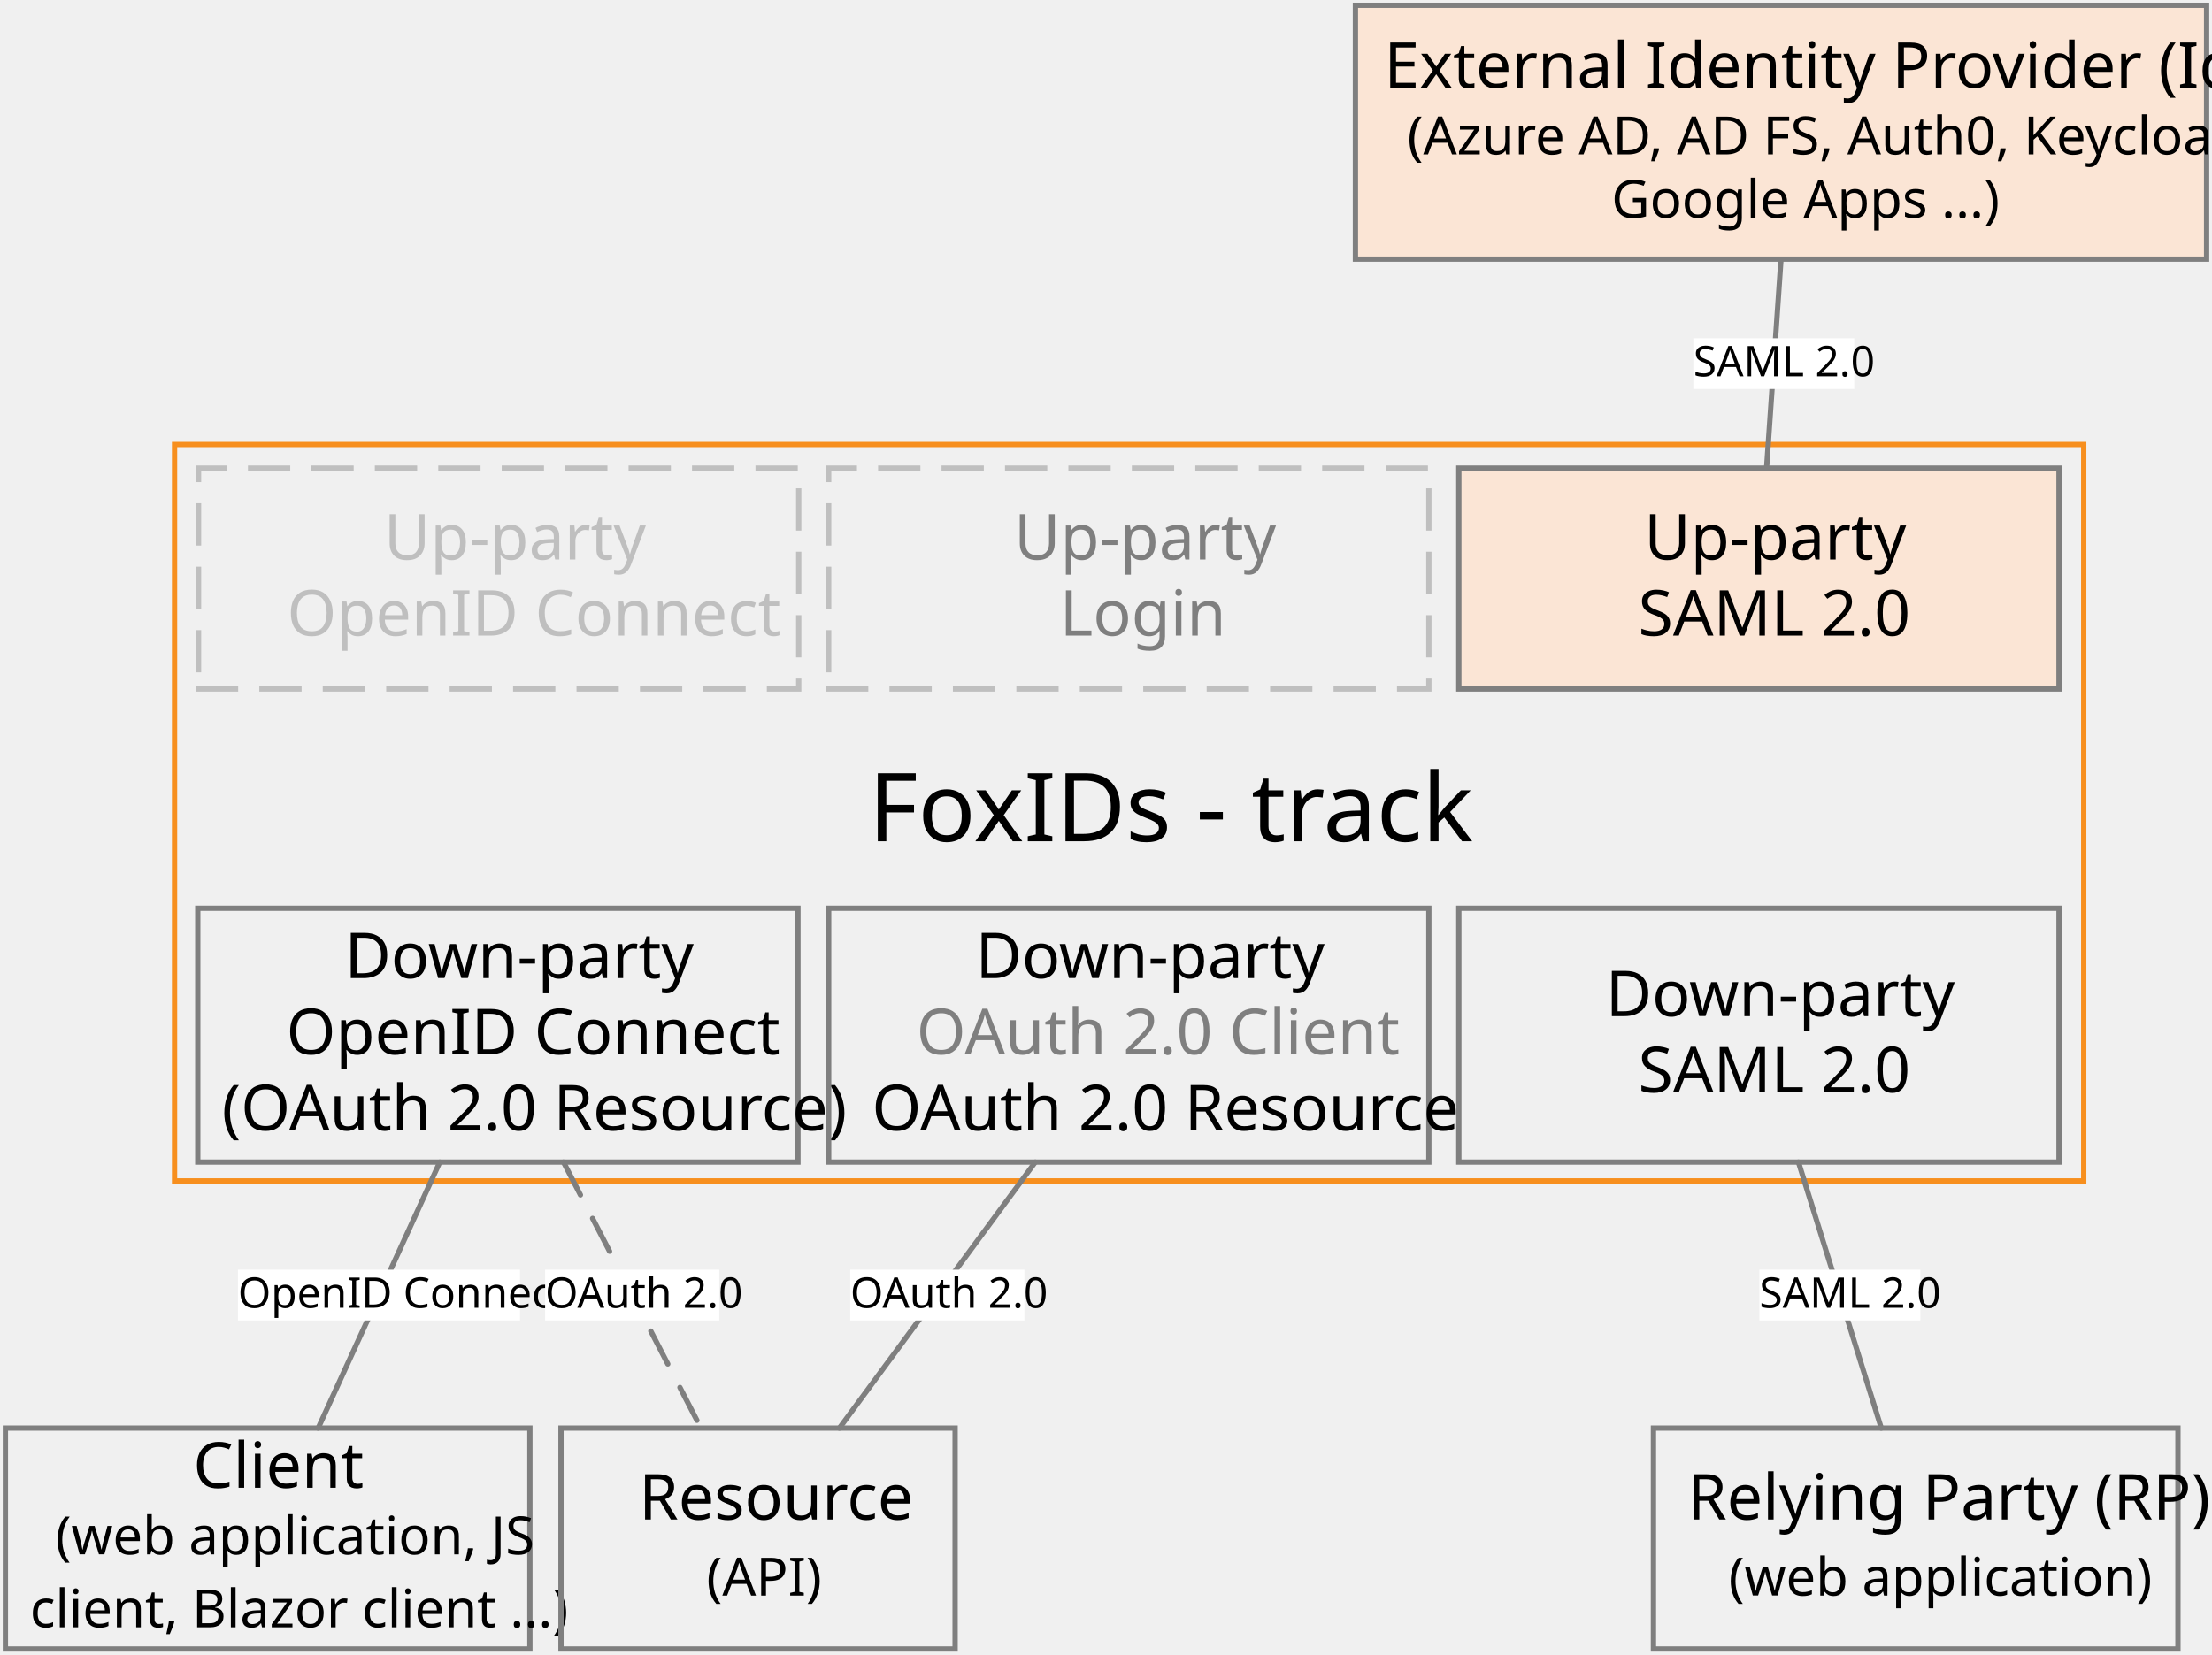
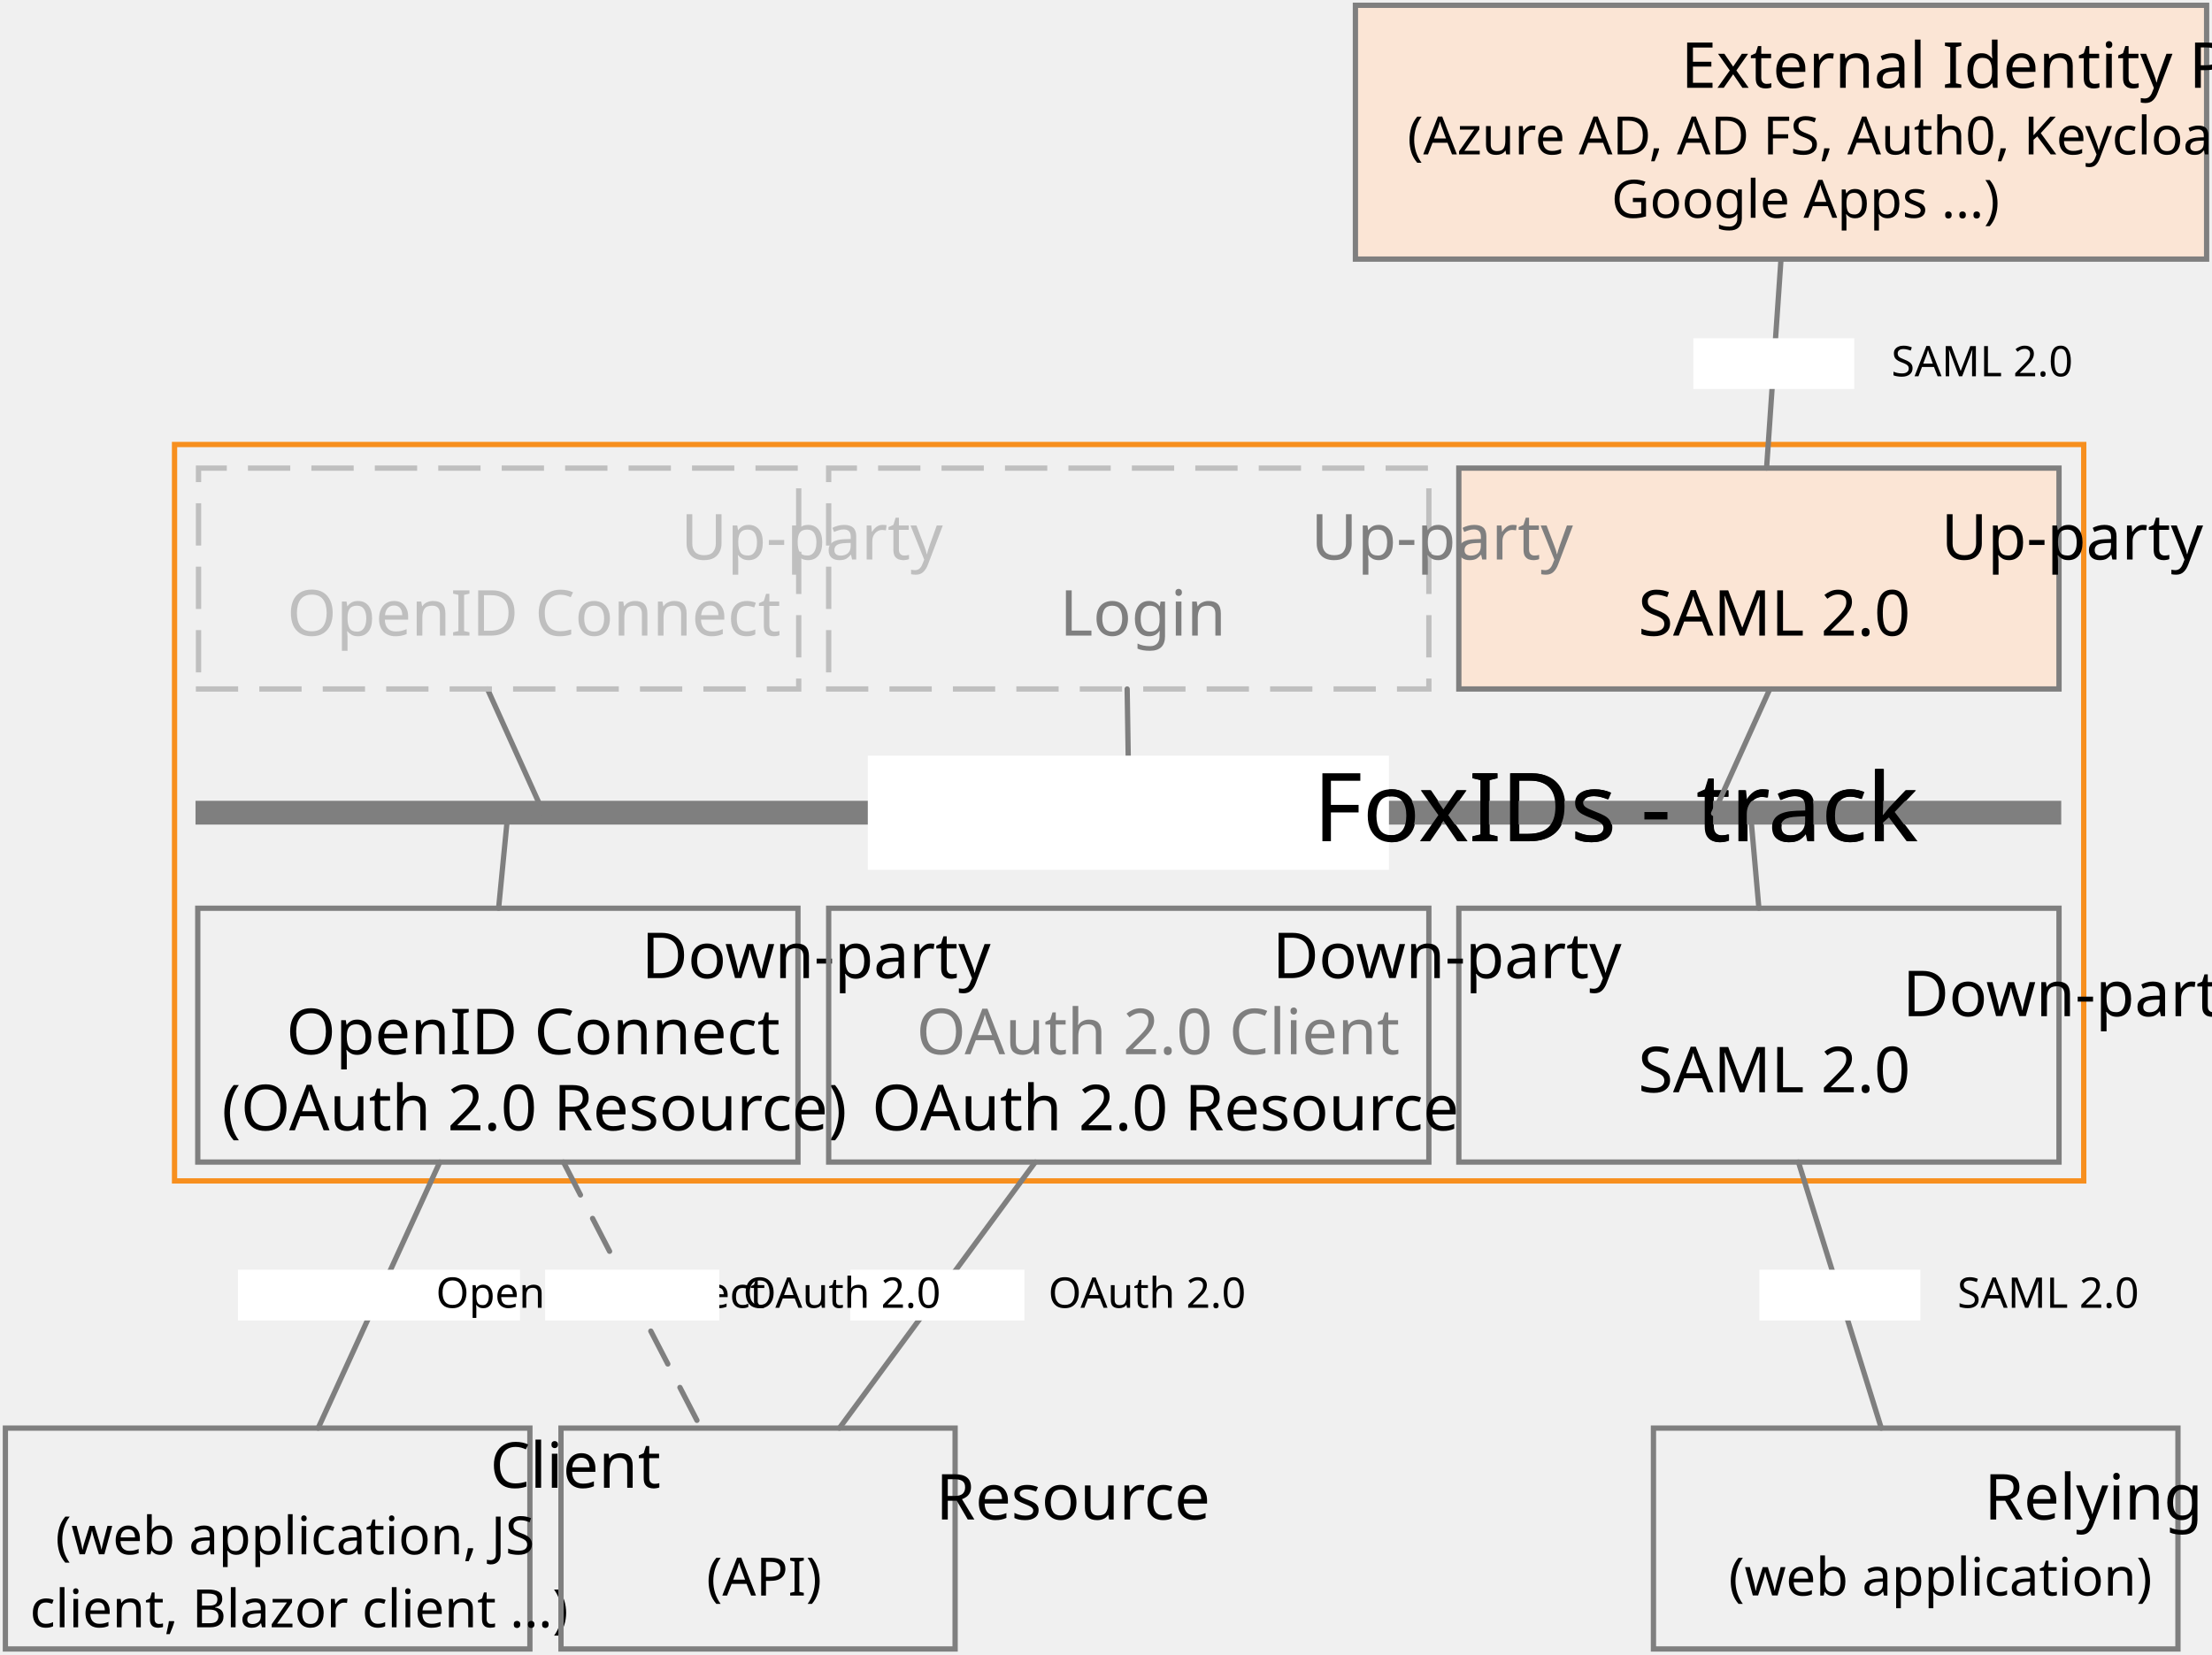
- <svg xmlns="http://www.w3.org/2000/svg" width="5.811in" height="4.347in" viewBox="0 0 418.374 312.999" xml:space="preserve" color-interpolation-filters="sRGB" class="st16">
+ <svg xmlns="http://www.w3.org/2000/svg" xmlns:ns1="http://schemas.microsoft.com/visio/2003/SVGExtensions/" width="5.811in" height="4.347in" viewBox="0 0 418.374 312.999" xml:space="preserve" color-interpolation-filters="sRGB" class="st18">
+   <ns1:documentProperties ns1:langID="1033" ns1:metric="true" ns1:viewMarkup="false" />
  <style type="text/css">
	
		.st1 {fill:none;stroke:#f78f1e;stroke-width:1}
		.st2 {fill:#000000;font-family:Calibri;font-size:1.5em}
- 		.st3 {fill:none;stroke:#bfbfbf;stroke-dasharray:7,5;stroke-width:1}
- 		.st4 {fill:#bfbfbf;font-family:Calibri;font-size:1em}
+ 		.st3 {fill:#fbe5d5;stroke:#7f7f7f;stroke-width:1}
+ 		.st4 {fill:#000000;font-family:Calibri;font-size:1em}
		.st5 {font-size:1em}
- 		.st6 {fill:#7f7f7f;font-family:Calibri;font-size:1em}
- 		.st7 {fill:#fbe5d5;stroke:#7f7f7f;stroke-width:1}
- 		.st8 {fill:#000000;font-family:Calibri;font-size:1em}
- 		.st9 {fill:none;stroke:#7f7f7f;stroke-width:1}
- 		.st10 {font-size:0.833em}
- 		.st11 {stroke:#7f7f7f;stroke-linecap:round;stroke-linejoin:round;stroke-width:1}
- 		.st12 {fill:#ffffff;stroke:none;stroke-linecap:butt;stroke-width:7.2}
- 		.st13 {fill:#000000;font-family:Calibri;font-size:0.667em}
- 		.st14 {fill:#7f7f7f;font-size:1em}
- 		.st15 {stroke:#7f7f7f;stroke-dasharray:7,5;stroke-linecap:round;stroke-linejoin:round;stroke-width:1}
- 		.st16 {fill:none;fill-rule:evenodd;font-size:12px;overflow:visible;stroke-linecap:square;stroke-miterlimit:3}
+ 		.st6 {fill:none;stroke:#7f7f7f;stroke-width:1}
+ 		.st7 {font-size:0.833em}
+ 		.st8 {stroke:#7f7f7f;stroke-linecap:round;stroke-linejoin:round;stroke-width:1}
+ 		.st9 {fill:#ffffff;stroke:none;stroke-linecap:butt;stroke-width:7.2}
+ 		.st10 {fill:#000000;font-family:Calibri;font-size:0.667em}
+ 		.st11 {fill:#7f7f7f;font-size:1em}
+ 		.st12 {stroke:#7f7f7f;stroke-dasharray:7,5;stroke-linecap:round;stroke-linejoin:round;stroke-width:1}
+ 		.st13 {fill:#4672c4;stroke:#7f7f7f;stroke-width:0.25}
+ 		.st14 {stroke:#7f7f7f;stroke-linecap:butt;stroke-width:4.5}
+ 		.st15 {fill:none;stroke:#bfbfbf;stroke-dasharray:7,5;stroke-width:1}
+ 		.st16 {fill:#bfbfbf;font-family:Calibri;font-size:1em}
+ 		.st17 {fill:#7f7f7f;font-family:Calibri;font-size:1em}
+ 		.st18 {fill:none;fill-rule:evenodd;font-size:12px;overflow:visible;stroke-linecap:square;stroke-miterlimit:3}
	
	</style>
-   <g>
-     <g id="shape17-1" transform="translate(32.9961,-89.5608)">
+   <g ns1:mID="0" ns1:index="1" ns1:groupContext="foregroundPage">
+     <ns1:pageProperties ns1:drawingScale="0.0393701" ns1:pageScale="0.0393701" ns1:drawingUnits="24" ns1:shadowOffsetX="8.50394" ns1:shadowOffsetY="-8.50394" />
+     <ns1:layer ns1:name="Connector" ns1:index="0" />
+     <g id="shape17-1" ns1:mID="17" ns1:groupContext="shape" transform="translate(32.9961,-89.5608)">
+       <ns1:userDefs>
+         <ns1:ud ns1:nameU="visVersion" ns1:val="VT0(15):26" />
+       </ns1:userDefs>
+       <ns1:textBlock ns1:margins="rect(4,4,4,4)" ns1:tabSpace="42.5197" />
+       <ns1:textRect cx="180.567" cy="243.331" width="361.14" height="139.336" />
      <rect x="0" y="173.663" width="361.134" height="139.336" class="st1" />
-       <text x="131.28" y="248.73" class="st2">FoxIDs - track</text>
-     </g>
-     <g id="shape18-4" transform="translate(37.5314,-182.639)">
-       <path d="M0 313 L113.53 313 L113.53 271.21 L0 271.21 L0 313 Z" class="st3" />
-       <text x="35.08" y="288.5" class="st4">Up-party  <tspan x="16.74" dy="1.2em" class="st5">OpenID Connect</tspan>
-       </text>
-     </g>
-     <g id="shape21-8" transform="translate(156.728,-182.639)">
-       <path d="M0 313 L113.53 313 L113.53 271.21 L0 271.21 L0 313 Z" class="st3" />
-       <text x="35.08" y="288.5" class="st6">Up-party  <tspan x="43.72" dy="1.2em" class="st5">Login</tspan>
-       </text>
-     </g>
-     <g id="shape22-12" transform="translate(275.925,-182.639)">
-       <rect x="0" y="271.21" width="113.528" height="41.789" class="st7" />
-       <text x="35.08" y="288.5" class="st8">Up-party  <tspan x="33.93" dy="1.2em" class="st5">SAML 2.0</tspan>
-       </text>
-     </g>
-     <g id="shape23-16" transform="translate(275.925,-93.126)">
-       <rect x="0" y="264.973" width="113.528" height="48.025" class="st9" />
-       <text x="27.79" y="285.39" class="st8">Down-party  <tspan x="33.93" dy="1.2em" class="st5">SAML 2.0</tspan>
-       </text>
-     </g>
-     <g id="shape24-20" transform="translate(312.74,-1)">
-       <rect x="0" y="271.21" width="99.213" height="41.789" class="st9" />
-       <text x="6.42" y="288.5" class="st8">Relying Party (RP) <tspan x="14.22" dy="1.44em" class="st10">(web application)</tspan>
-       </text>
-     </g>
-     <g id="shape25-24" transform="translate(340.166,-93.126)">
-       <path d="M0 313 L15.67 363.34" class="st11" />
-       <rect x="-7.386" y="333.367" width="30.445" height="9.6" class="st12" />
-       <text x="-7.39" y="340.57" class="st13">SAML 2.0</text>
-     </g>
-     <g id="shape26-29" transform="translate(256.366,-263.973)">
-       <rect x="0" y="264.973" width="161.008" height="48.025" class="st7" />
-       <text x="5.43" y="280.59" class="st8">External Identity Provider (IdP) <tspan x="9.82" dy="1.26em" class="st10">(Azure AD, AD FS, Auth0, Keycloak, </tspan>
-         <tspan x="48.42" dy="1.2em" class="st10">Google Apps ...)</tspan>
-       </text>
-     </g>
-     <g id="shape27-34" transform="translate(342.589,-263.973)">
-       <path d="M-5.72 313 L-8.45 352.54" class="st11" />
-       <rect x="-22.309" y="327.972" width="30.445" height="9.6" class="st12" />
-       <text x="-22.31" y="335.17" class="st13">SAML 2.0</text>
-     </g>
-     <g id="shape28-39" transform="translate(37.3898,-93.126)">
-       <rect x="0" y="264.973" width="113.528" height="48.025" class="st9" />
-       <text x="27.79" y="278.19" class="st8">Down-party  <tspan x="16.74" dy="1.2em" class="st5">OpenID Connect </tspan>
+       <text x="131.28" y="248.73" class="st2" ns1:langID="1033">
+         <ns1:paragraph ns1:horizAlign="1" />
+         <ns1:tabList />FoxIDs - track</text>
+     </g>
+     <g id="shape22-4" ns1:mID="22" ns1:groupContext="shape" transform="translate(275.925,-182.639)">
+       <ns1:userDefs>
+         <ns1:ud ns1:nameU="visVersion" ns1:val="VT0(15):26" />
+       </ns1:userDefs>
+       <ns1:textBlock ns1:margins="rect(4,4,4,4)" ns1:tabSpace="42.5197" />
+       <ns1:textRect cx="56.764" cy="292.104" width="113.53" height="41.789" />
+       <rect x="0" y="271.21" width="113.528" height="41.789" class="st3" />
+       <text x="35.08" y="288.5" class="st4" ns1:langID="1033">
+         <ns1:paragraph ns1:horizAlign="1" />
+         <ns1:tabList />Up-party <ns1:newlineChar />
+         <tspan x="33.93" dy="1.2em" class="st5">SAML 2.0</tspan>
+       </text>
+     </g>
+     <g id="shape23-8" ns1:mID="23" ns1:groupContext="shape" transform="translate(275.925,-93.126)">
+       <ns1:userDefs>
+         <ns1:ud ns1:nameU="visVersion" ns1:val="VT0(15):26" />
+       </ns1:userDefs>
+       <ns1:textBlock ns1:margins="rect(4,4,4,4)" ns1:tabSpace="42.5197" />
+       <ns1:textRect cx="56.764" cy="288.986" width="113.53" height="48.025" />
+       <rect x="0" y="264.973" width="113.528" height="48.025" class="st6" />
+       <text x="27.79" y="285.39" class="st4" ns1:langID="1033">
+         <ns1:paragraph ns1:horizAlign="1" />
+         <ns1:tabList />Down-party <ns1:newlineChar />
+         <tspan x="33.93" dy="1.2em" class="st5">SAML 2.0</tspan>
+       </text>
+     </g>
+     <g id="shape24-12" ns1:mID="24" ns1:groupContext="shape" transform="translate(312.74,-1)">
+       <ns1:userDefs>
+         <ns1:ud ns1:nameU="visVersion" ns1:val="VT0(15):26" />
+       </ns1:userDefs>
+       <ns1:textBlock ns1:margins="rect(4,4,4,4)" ns1:tabSpace="42.5197" />
+       <ns1:textRect cx="49.606" cy="292.104" width="99.22" height="41.789" />
+       <rect x="0" y="271.21" width="99.213" height="41.789" class="st6" />
+       <text x="6.42" y="288.5" class="st4" ns1:langID="1033">
+         <ns1:paragraph ns1:horizAlign="1" />
+         <ns1:tabList />Relying Party (RP)<ns1:newlineChar />
+         <tspan x="14.22" dy="1.44em" class="st7">(web application)</tspan>
+       </text>
+     </g>
+     <g id="shape25-16" ns1:mID="25" ns1:groupContext="shape" ns1:layerMember="0" transform="translate(340.166,-93.126)">
+       <ns1:textBlock ns1:margins="rect(4,4,4,4)" ns1:tabSpace="42.5197" />
+       <ns1:textRect cx="7.837" cy="338.167" width="40.26" height="17.604" />
+       <path d="M0 313 L15.67 363.34" class="st8" />
+       <rect ns1:rectContext="textBkgnd" x="-7.386" y="333.367" width="30.445" height="9.6" class="st9" />
+       <text x="-7.39" y="340.57" class="st10" ns1:langID="1033">
+         <ns1:paragraph ns1:horizAlign="1" />
+         <ns1:tabList />SAML 2.0</text>
+     </g>
+     <g id="shape26-21" ns1:mID="26" ns1:groupContext="shape" transform="translate(256.366,-263.973)">
+       <ns1:userDefs>
+         <ns1:ud ns1:nameU="visVersion" ns1:val="VT0(15):26" />
+       </ns1:userDefs>
+       <ns1:textBlock ns1:margins="rect(4,4,4,4)" ns1:tabSpace="42.5197" />
+       <ns1:textRect cx="80.504" cy="288.986" width="161.01" height="48.025" />
+       <rect x="0" y="264.973" width="161.008" height="48.025" class="st3" />
+       <text x="5.43" y="280.59" class="st4" ns1:langID="1033">
+         <ns1:paragraph ns1:horizAlign="1" />
+         <ns1:tabList />External Identity Provider (IdP)<ns1:newlineChar />
+         <tspan x="9.82" dy="1.26em" class="st7">(Azure AD, AD FS, Auth0, Keycloak, </tspan>
+         <tspan x="48.42" dy="1.2em" class="st7">Google Apps ...)</tspan>
+       </text>
+     </g>
+     <g id="shape27-26" ns1:mID="27" ns1:groupContext="shape" ns1:layerMember="0" transform="translate(342.589,-263.973)">
+       <ns1:textBlock ns1:margins="rect(4,4,4,4)" ns1:tabSpace="42.5197" />
+       <ns1:textRect cx="-7.087" cy="332.771" width="40.26" height="17.604" />
+       <path d="M-5.72 313 L-8.45 352.54" class="st8" />
+       <rect ns1:rectContext="textBkgnd" x="-22.309" y="327.972" width="30.445" height="9.6" class="st9" />
+       <text x="-22.31" y="335.17" class="st10" ns1:langID="1033">
+         <ns1:paragraph ns1:horizAlign="1" />
+         <ns1:tabList />SAML 2.0</text>
+     </g>
+     <g id="shape28-31" ns1:mID="28" ns1:groupContext="shape" transform="translate(37.3898,-93.126)">
+       <ns1:userDefs>
+         <ns1:ud ns1:nameU="visVersion" ns1:val="VT0(15):26" />
+       </ns1:userDefs>
+       <ns1:textBlock ns1:margins="rect(4,4,4,4)" ns1:tabSpace="42.5197" />
+       <ns1:textRect cx="56.764" cy="288.986" width="113.53" height="48.025" />
+       <rect x="0" y="264.973" width="113.528" height="48.025" class="st6" />
+       <text x="27.79" y="278.19" class="st4" ns1:langID="1033">
+         <ns1:paragraph ns1:horizAlign="1" />
+         <ns1:tabList />Down-party <ns1:newlineChar />
+         <tspan x="16.74" dy="1.2em" class="st5">OpenID Connect<ns1:newlineChar />
+         </tspan>
        <tspan x="4.54" dy="1.2em" class="st5">(OAuth 2.0 Resource)</tspan>
      </text>
    </g>
-     <g id="shape29-44" transform="translate(156.728,-93.126)">
-       <rect x="0" y="264.973" width="113.528" height="48.025" class="st9" />
-       <text x="27.79" y="278.19" class="st8">Down-party  <tspan x="16.59" dy="1.2em" class="st14">OAuth 2.0 Client </tspan>
+     <g id="shape29-36" ns1:mID="29" ns1:groupContext="shape" transform="translate(156.728,-93.126)">
+       <ns1:userDefs>
+         <ns1:ud ns1:nameU="visVersion" ns1:val="VT0(15):26" />
+       </ns1:userDefs>
+       <ns1:textBlock ns1:margins="rect(4,4,4,4)" ns1:tabSpace="42.5197" />
+       <ns1:textRect cx="56.764" cy="288.986" width="113.53" height="48.025" />
+       <rect x="0" y="264.973" width="113.528" height="48.025" class="st6" />
+       <text x="27.79" y="278.19" class="st4" ns1:langID="1033">
+         <ns1:paragraph ns1:horizAlign="1" />
+         <ns1:tabList />Down-party <ns1:newlineChar />
+         <tspan x="16.59" dy="1.2em" class="st11">OAuth 2.0 Client<ns1:newlineChar />
+         </tspan>
        <tspan x="8.17" dy="1.2em" class="st5">OAuth 2.0 Resource</tspan>
      </text>
    </g>
-     <g id="shape30-49" transform="translate(1,-1)">
-       <rect x="0" y="271.21" width="99.213" height="41.789" class="st9" />
-       <text x="35.51" y="282.5" class="st8">Client  <tspan x="9.46" dy="1.26em" class="st10">(web application, JS </tspan>
-         <tspan x="4.65" dy="1.38em" class="st10">client, Blazor client ...)</tspan>
-       </text>
-     </g>
-     <g id="shape31-54" transform="translate(83.1745,-93.126)">
-       <path d="M0 313 L-23.01 363.34" class="st11" />
-       <rect x="-38.189" y="333.367" width="53.363" height="9.6" class="st12" />
-       <text x="-38.19" y="340.57" class="st13">OpenID Connect</text>
-     </g>
-     <g id="shape32-59" transform="translate(195.813,-93.126)">
-       <path d="M0 313 L-37.06 363.34" class="st11" />
-       <rect x="-35.004" y="333.367" width="32.949" height="9.6" class="st12" />
-       <text x="-35" y="340.57" class="st13">OAuth 2.0</text>
-     </g>
-     <g id="shape33-64" transform="translate(106.095,-1)">
-       <rect x="0" y="271.21" width="74.551" height="41.789" class="st9" />
-       <text x="14.75" y="288.5" class="st8">Resource  <tspan x="27.51" dy="1.44em" class="st10">(API)</tspan>
-       </text>
-     </g>
-     <g id="shape34-68" transform="translate(106.562,-93.126)">
-       <path d="M0 313 L26.01 363.34" class="st15" />
-       <rect x="-3.469" y="333.367" width="32.949" height="9.6" class="st12" />
-       <text x="-3.47" y="340.57" class="st13">OAuth 2.0</text>
+     <g id="shape30-41" ns1:mID="30" ns1:groupContext="shape" transform="translate(1,-1)">
+       <ns1:userDefs>
+         <ns1:ud ns1:nameU="visVersion" ns1:val="VT0(15):26" />
+       </ns1:userDefs>
+       <ns1:textBlock ns1:margins="rect(4,4,4,4)" ns1:tabSpace="42.5197" />
+       <ns1:textRect cx="49.606" cy="292.104" width="99.22" height="41.789" />
+       <rect x="0" y="271.21" width="99.213" height="41.789" class="st6" />
+       <text x="35.51" y="282.5" class="st4" ns1:langID="1033">
+         <ns1:paragraph ns1:horizAlign="1" />
+         <ns1:tabList />Client <ns1:newlineChar />
+         <tspan x="9.46" dy="1.26em" class="st7">(web application, JS </tspan>
+         <tspan x="4.65" dy="1.38em" class="st7">client, Blazor client ...)</tspan>
+       </text>
+     </g>
+     <g id="shape31-46" ns1:mID="31" ns1:groupContext="shape" ns1:layerMember="0" transform="translate(83.1745,-93.126)">
+       <ns1:textBlock ns1:margins="rect(4,4,4,4)" ns1:tabSpace="42.5197" />
+       <ns1:textRect cx="-11.507" cy="338.167" width="63.18" height="17.604" />
+       <path d="M0 313 L-23.01 363.34" class="st8" />
+       <rect ns1:rectContext="textBkgnd" x="-38.189" y="333.367" width="53.363" height="9.6" class="st9" />
+       <text x="-38.19" y="340.57" class="st10" ns1:langID="1033">
+         <ns1:paragraph ns1:horizAlign="1" />
+         <ns1:tabList />OpenID Connect</text>
+     </g>
+     <g id="shape32-51" ns1:mID="32" ns1:groupContext="shape" ns1:layerMember="0" transform="translate(195.813,-93.126)">
+       <ns1:textBlock ns1:margins="rect(4,4,4,4)" ns1:tabSpace="42.5197" />
+       <ns1:textRect cx="-18.53" cy="338.167" width="42.77" height="17.604" />
+       <path d="M0 313 L-37.06 363.34" class="st8" />
+       <rect ns1:rectContext="textBkgnd" x="-35.004" y="333.367" width="32.949" height="9.6" class="st9" />
+       <text x="-35" y="340.57" class="st10" ns1:langID="1033">
+         <ns1:paragraph ns1:horizAlign="1" />
+         <ns1:tabList />OAuth 2.0</text>
+     </g>
+     <g id="shape33-56" ns1:mID="33" ns1:groupContext="shape" transform="translate(106.095,-1)">
+       <ns1:userDefs>
+         <ns1:ud ns1:nameU="visVersion" ns1:val="VT0(15):26" />
+       </ns1:userDefs>
+       <ns1:textBlock ns1:margins="rect(4,4,4,4)" ns1:tabSpace="42.5197" />
+       <ns1:textRect cx="37.276" cy="292.104" width="74.56" height="41.789" />
+       <rect x="0" y="271.21" width="74.551" height="41.789" class="st6" />
+       <text x="14.75" y="288.5" class="st4" ns1:langID="1033">
+         <ns1:paragraph ns1:horizAlign="1" />
+         <ns1:tabList />Resource <ns1:newlineChar />
+         <tspan x="27.51" dy="1.44em" class="st7">(API)</tspan>
+       </text>
+     </g>
+     <g id="shape34-60" ns1:mID="34" ns1:groupContext="shape" ns1:layerMember="0" transform="translate(106.562,-93.126)">
+       <ns1:textBlock ns1:margins="rect(4,4,4,4)" ns1:tabSpace="42.5197" />
+       <ns1:textRect cx="13.006" cy="338.167" width="42.77" height="17.604" />
+       <path d="M0 313 L26.01 363.34" class="st12" />
+       <rect ns1:rectContext="textBkgnd" x="-3.469" y="333.367" width="32.949" height="9.6" class="st9" />
+       <text x="-3.47" y="340.57" class="st10" ns1:langID="1033">
+         <ns1:paragraph ns1:horizAlign="1" />
+         <ns1:tabList />OAuth 2.0</text>
+     </g>
+     <g id="shape43-65" ns1:mID="43" ns1:groupContext="shape" transform="translate(345.161,-157.825) scale(-1,1)">
+       <ns1:userDefs>
+         <ns1:ud ns1:nameU="visVersion" ns1:val="VT0(15):26" />
+       </ns1:userDefs>
+       <rect x="0" y="310.447" width="42.094" height="2.551" class="st13" />
+     </g>
+     <g id="shape44-67" ns1:mID="44" ns1:groupContext="shape" ns1:layerMember="0" transform="translate(206.289,-182.639)">
+       <path d="M6.9 313 L7.27 336.41" class="st8" />
+     </g>
+     <g id="shape45-70" ns1:mID="45" ns1:groupContext="shape" transform="translate(81.752,-157.876)">
+       <ns1:userDefs>
+         <ns1:ud ns1:nameU="visVersion" ns1:val="VT0(15):26" />
+       </ns1:userDefs>
+       <rect x="0" y="310.447" width="42.094" height="2.551" class="st13" />
+     </g>
+     <g id="shape46-72" ns1:mID="46" ns1:groupContext="shape" ns1:layerMember="0" transform="translate(36.9646,-152.142)">
+       <ns1:textBlock ns1:margins="rect(4,4,4,4)" ns1:tabSpace="42.5197" />
+       <ns1:textRect cx="176.457" cy="305.912" width="108.4" height="29.604" />
+       <path d="M0 305.91 L352.91 305.91" class="st14" />
+       <rect ns1:rectContext="textBkgnd" x="127.168" y="295.112" width="98.578" height="21.6" class="st9" />
+       <text x="127.17" y="311.31" class="st2" ns1:langID="1033">
+         <ns1:paragraph ns1:horizAlign="1" />
+         <ns1:tabList />FoxIDs - track</text>
+     </g>
+     <g id="shape47-77" ns1:mID="47" ns1:groupContext="shape" ns1:layerMember="0" transform="translate(102.197,-157.876)">
+       <path d="M-6.27 313 L-7.9 329.72" class="st8" />
+     </g>
+     <g id="shape48-80" ns1:mID="48" ns1:groupContext="shape" ns1:layerMember="0" transform="translate(90.4048,-182.639)">
+       <path d="M1.78 313 L12.39 336.49" class="st8" />
+     </g>
+     <g id="shape49-83" ns1:mID="49" ns1:groupContext="shape" ns1:layerMember="0" transform="translate(324.866,-157.825)">
+       <path d="M6.35 313 L7.82 329.67" class="st8" />
+     </g>
+     <g id="shape50-86" ns1:mID="50" ns1:groupContext="shape" ns1:layerMember="0" transform="translate(336.509,-182.588)">
+       <path d="M-1.78 313 L-12.39 336.49" class="st8" />
+     </g>
+     <g id="shape18-89" ns1:mID="18" ns1:groupContext="shape" transform="translate(37.5314,-182.639)">
+       <ns1:userDefs>
+         <ns1:ud ns1:nameU="visVersion" ns1:val="VT0(15):26" />
+       </ns1:userDefs>
+       <ns1:textBlock ns1:margins="rect(4,4,4,4)" ns1:tabSpace="42.5197" />
+       <ns1:textRect cx="56.764" cy="292.104" width="113.53" height="41.789" />
+       <path d="M0 313 L113.53 313 L113.53 271.21 L0 271.21 L0 313 Z" class="st15" />
+       <text x="35.08" y="288.5" class="st16" ns1:langID="1033">
+         <ns1:paragraph ns1:horizAlign="1" />
+         <ns1:tabList />Up-party <ns1:newlineChar />
+         <tspan x="16.74" dy="1.2em" class="st5">OpenID Connect</tspan>
+       </text>
+     </g>
+     <g id="shape21-93" ns1:mID="21" ns1:groupContext="shape" transform="translate(156.728,-182.639)">
+       <ns1:userDefs>
+         <ns1:ud ns1:nameU="visVersion" ns1:val="VT0(15):26" />
+       </ns1:userDefs>
+       <ns1:textBlock ns1:margins="rect(4,4,4,4)" ns1:tabSpace="42.5197" />
+       <ns1:textRect cx="56.764" cy="292.104" width="113.53" height="41.789" />
+       <path d="M0 313 L113.53 313 L113.53 271.21 L0 271.21 L0 313 Z" class="st15" />
+       <text x="35.08" y="288.5" class="st17" ns1:langID="1033">
+         <ns1:paragraph ns1:horizAlign="1" />
+         <ns1:tabList />Up-party <ns1:newlineChar />
+         <tspan x="43.72" dy="1.2em" class="st5">Login</tspan>
+       </text>
    </g>
  </g>
</svg>
